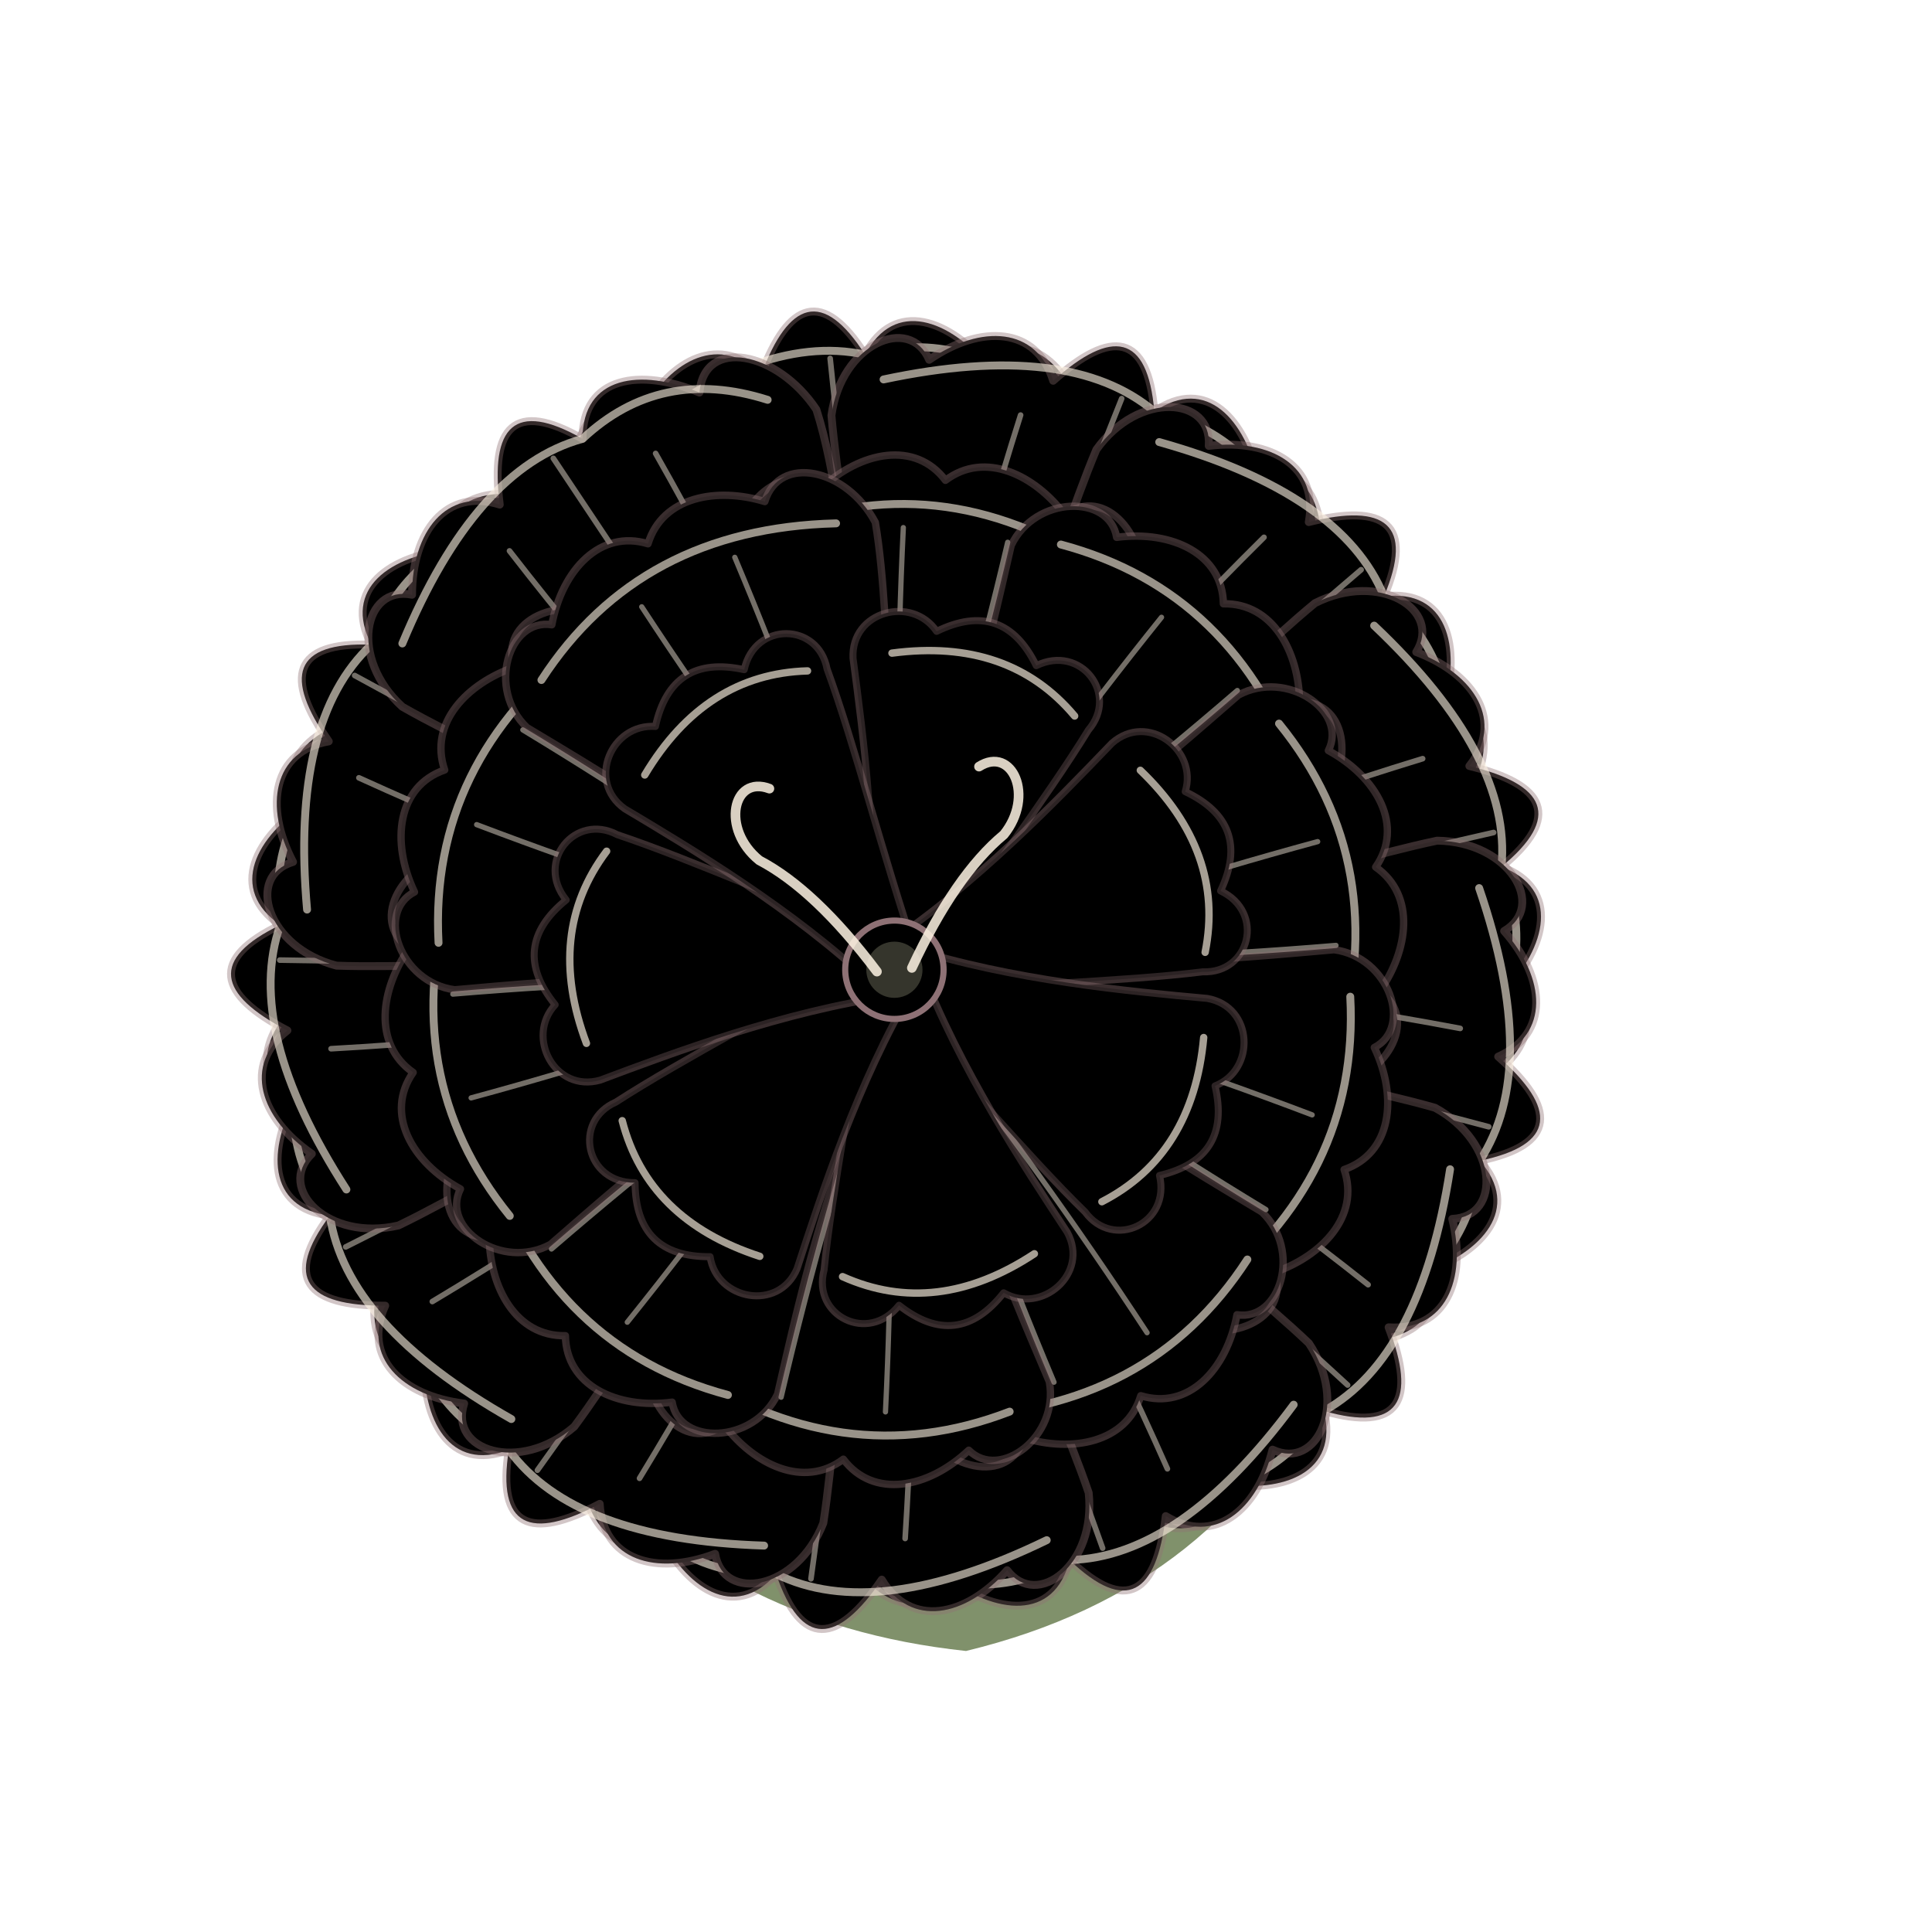
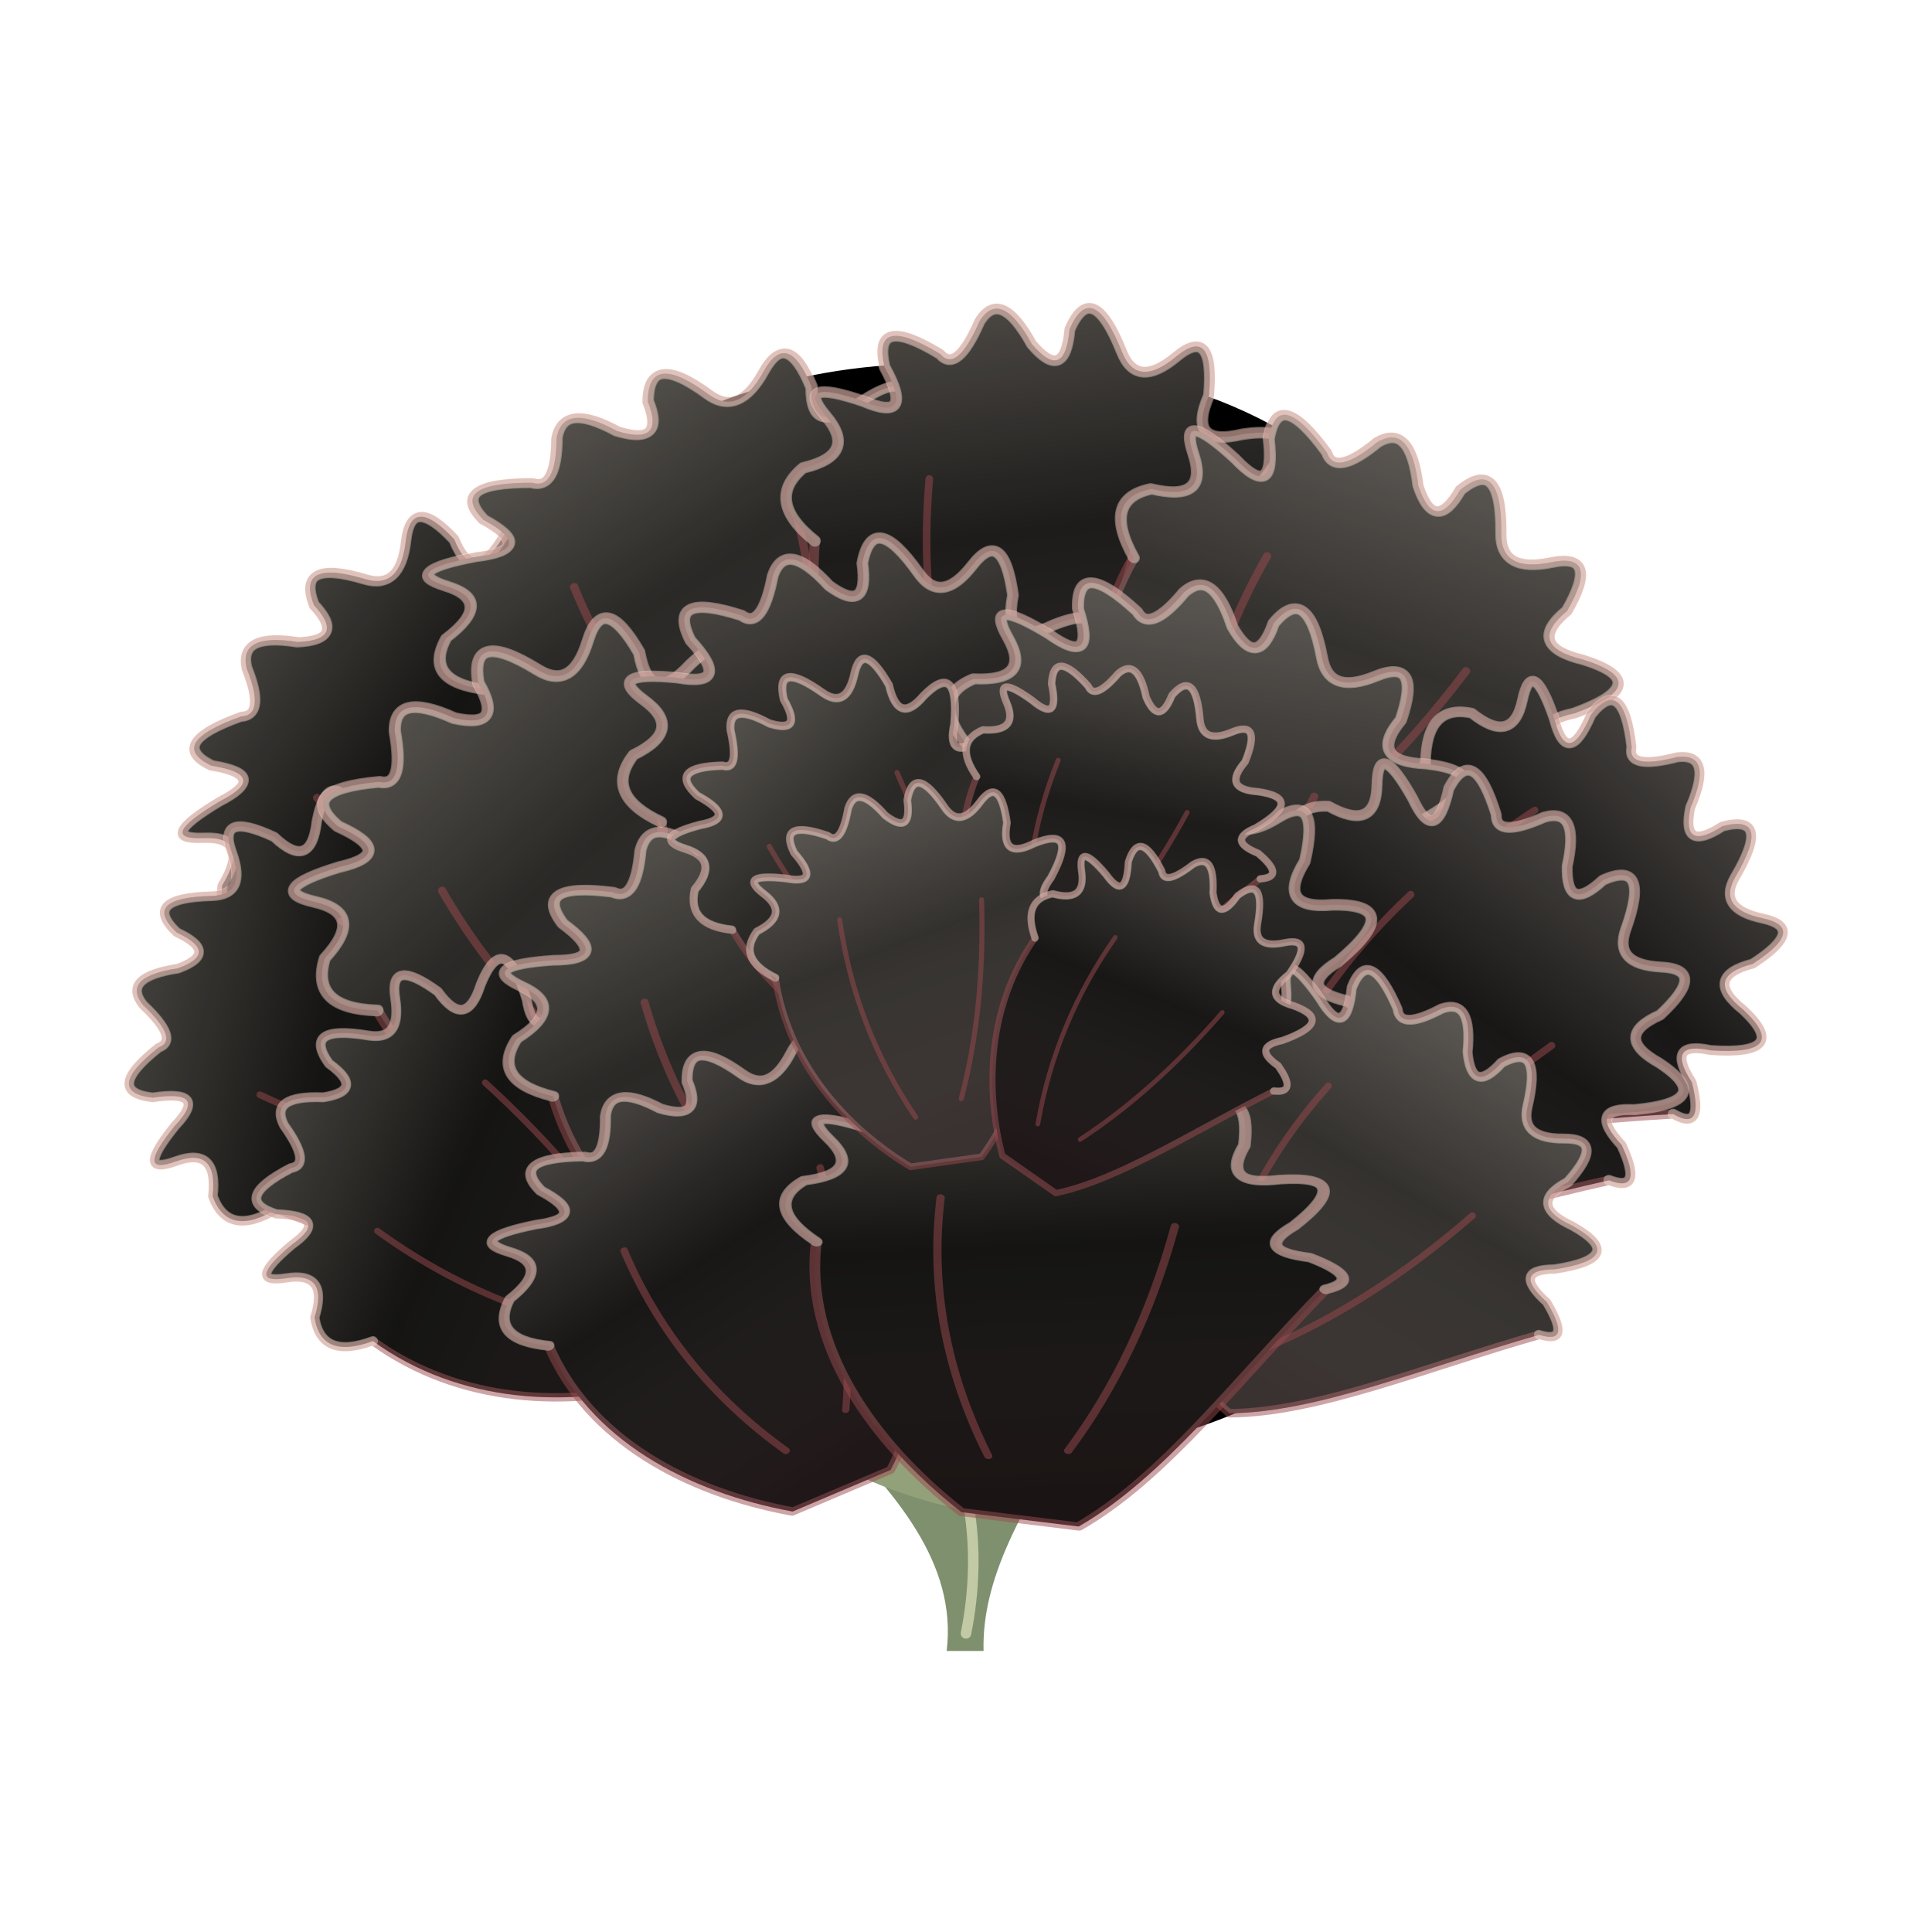
<svg xmlns="http://www.w3.org/2000/svg" width="110" height="110" viewBox="0 0 110 110" stroke-linecap="round" stroke-linejoin="round">
  <defs>
-     <linearGradient id="carnation-fold" gradientUnits="userSpaceOnUse" x1="0" y1="0" x2="110" y2="110">
-       <stop offset="0" stop-color="__COLOR__" />
-       <stop offset="1" stop-color="#85856d" />
+     <linearGradient id="carnation-plane" x1="0" y1="0" x2=".2" y2="1">
+       <stop stop-color="#fff4e6" stop-opacity=".27" />
+       <stop offset=".48" stop-color="#fff4e6" stop-opacity=".04" />
+       <stop offset="1" stop-color="#713e49" stop-opacity=".16" />
    </linearGradient>
-     <g id="petal-outer">
-       <path d="M-2 0                C-5 -12 -12 -22 -15 -28                C-16 -32 -13 -35 -11 -33                C-9 -36 -6 -37 -4 -34.5                C-2 -38.5 0 -39 2 -35                C4 -38 7 -36.5 9 -33.5                C11 -36 14 -33 14 -29                C12 -22 5 -12 2 0 Z" fill="__COLOR__" stroke="#8e7175" stroke-width="0.45" stroke-opacity=".4" stroke-linejoin="round" />
-       <path d="M-2 0 C-5 -12 -12 -22 -15 -28 C-16 -32 -13 -35 -11 -33 C-9 -36 -6 -37 -4 -34.5 C-2 -38.5 0 -39 2 -35 C4 -38 7 -36.5 9 -33.5 C11 -36 14 -33 14 -29 C12 -22 5 -12 2 0 Z" fill="url(#carnation-fold)" opacity="0.10" />
-       <path d="M-13 -31 Q-4 -37 2 -35 Q8 -36 12 -31" fill="none" stroke="#fff5e4" stroke-width="0.45" stroke-opacity="0.6" />
-       <path d="M-1 -3 Q-4 -18 -5 -32 M0 -3 Q0 -18 0 -35 M1 -3 Q4 -18 5 -32" fill="none" stroke="#fff5e4" stroke-width="0.32" stroke-opacity="0.45" />
-     </g>
-     <g id="petal-mid">
-       <path d="M-1.8 0                C-4 -9 -9 -17 -12 -22                C-13 -25 -10 -28 -8 -26.5                C-6 -29 -3 -30 -1 -28                C1 -30 4 -29 6 -27                C8 -29 11 -26.5 11 -23                C9 -17 4 -9 1.8 0 Z" fill="__COLOR__" stroke="#8e7175" stroke-width="0.42" stroke-opacity=".4" stroke-linejoin="round" />
-       <path d="M-1.8 0 C-4 -9 -9 -17 -12 -22 C-13 -25 -10 -28 -8 -26.5 C-6 -29 -3 -30 -1 -28 C1 -30 4 -29 6 -27 C8 -29 11 -26.5 11 -23 C9 -17 4 -9 1.8 0 Z" fill="url(#carnation-fold)" opacity="0.14" />
-       <path d="M-10 -24 Q-1 -29 9 -24" fill="none" stroke="#fff5e4" stroke-width="0.45" stroke-opacity="0.6" />
-       <path d="M0 -3 Q-2 -14 -3 -25 M0 -3 Q2 -14 3 -25" fill="none" stroke="#fff5e4" stroke-width="0.3" stroke-opacity="0.45" />
-     </g>
-     <g id="petal-inner">
-       <path d="M-1.5 0                C-3 -6 -6 -12 -8 -16                C-9 -18.5 -6 -20.5 -4 -19                C-2 -21 0 -21 2 -19                C4 -21 7 -19 6 -16.5                C5 -12 3 -6 1.5 0 Z" fill="__COLOR__" stroke="#8e7175" stroke-width="0.4" stroke-opacity=".4" stroke-linejoin="round" />
-       <path d="M-1.5 0 C-3 -6 -6 -12 -8 -16 C-9 -18.5 -6 -20.5 -4 -19 C-2 -21 0 -21 2 -19 C4 -21 7 -19 6 -16.5 C5 -12 3 -6 1.5 0 Z" fill="url(#carnation-fold)" opacity="0.22" />
-       <path d="M-6 -17 Q0 -20 5 -17" fill="none" stroke="#fff5e4" stroke-width="0.42" stroke-opacity="0.65" />
-     </g>
  </defs>
-   <g transform="rotate(-6 55 94)">
-     <path d="M55 94 Q41 91 34 80 Q48 86 55 89 Q64 81 77 80 Q70 92 55 94 Z" fill="#80916b" />
-     <path d="M43 81 L38 73 L46 77 M55 85 L55 75 L57 85 M67 81 L72 73 L64 77" fill="#80916b" stroke="#5d6e4d" stroke-width="0.35" />
-     <g transform="translate(55, 55)">
-       <use href="#petal-outer" transform="rotate(0.0)" />
-       <use href="#petal-outer" transform="rotate(27.7)" />
-       <use href="#petal-outer" transform="rotate(55.4)" />
-       <use href="#petal-outer" transform="rotate(83.1)" />
-       <use href="#petal-outer" transform="rotate(110.8)" />
-       <use href="#petal-outer" transform="rotate(138.5)" />
-       <use href="#petal-outer" transform="rotate(166.2)" />
-       <use href="#petal-outer" transform="rotate(193.8)" />
-       <use href="#petal-outer" transform="rotate(221.5)" />
-       <use href="#petal-outer" transform="rotate(249.2)" />
-       <use href="#petal-outer" transform="rotate(276.9)" />
-       <use href="#petal-outer" transform="rotate(304.6)" />
-       <use href="#petal-outer" transform="rotate(332.3)" />
-     </g>
-     <g transform="translate(55, 55)">
-       <use href="#petal-mid" transform="rotate(14.0)" />
-       <use href="#petal-mid" transform="rotate(50.0)" />
-       <use href="#petal-mid" transform="rotate(86.0)" />
-       <use href="#petal-mid" transform="rotate(122.0)" />
-       <use href="#petal-mid" transform="rotate(158.0)" />
-       <use href="#petal-mid" transform="rotate(194.0)" />
-       <use href="#petal-mid" transform="rotate(230.0)" />
-       <use href="#petal-mid" transform="rotate(266.0)" />
-       <use href="#petal-mid" transform="rotate(302.0)" />
-       <use href="#petal-mid" transform="rotate(338.0)" />
-     </g>
-     <g transform="translate(55, 55)">
-       <use href="#petal-inner" transform="rotate(25.0)" />
-       <use href="#petal-inner" transform="rotate(76.4)" />
-       <use href="#petal-inner" transform="rotate(127.8)" />
-       <use href="#petal-inner" transform="rotate(179.2)" />
-       <use href="#petal-inner" transform="rotate(230.6)" />
-       <use href="#petal-inner" transform="rotate(282.0)" />
-       <use href="#petal-inner" transform="rotate(333.4)" />
-     </g>
-     <circle cx="55.00" cy="55.00" r="2.8" fill="__COLOR__" stroke="#8e7175" stroke-width="0.35" />
-     <circle cx="55.00" cy="55.00" r="1.6" fill="#85856d" opacity="0.4" />
-     <path d="M54 55 Q51 50 48 48 C46 46 47 43 49 44" fill="none" stroke="#fff5e4" stroke-width="0.55" opacity="0.85" />
-     <path d="M56 55 Q59 50 62 48 C64 46 63 43 61 44" fill="none" stroke="#fff5e4" stroke-width="0.55" opacity="0.85" />
+   <path d="M53.9 94C54.5 89 51 85 47 81L62 80C58 86 55.9 90 56 94Z" fill="#7e906d" />
+   <path d="M55 93C56 88 55 84 54 82" fill="none" stroke="#c2caa5" stroke-width=".6" />
+   <path d="M55 86C45 84 38 77 36 70L47 76L51 69L56 76L63 69L64 77L74 70C70 79 62 85 55 86Z" fill="#93a17b" />
+   <path d="M56 84L51 76L54 80L60 75L58 84Z" fill="#b3bf95" />
+   <path d="M24 45C26 27 42 19 58 21C77 20 90 38 88 54C88 72 73 84 55 83C35 82 22 66 24 45Z" fill="__COLOR__" />
+   <g transform="translate(30 49) rotate(-43) scale(1.05 0.9)">
+     <path d="M-3 9C-8 5-12-1-12-8Q-15-10-13-12Q-10-13-12-15Q-14-17-10-16Q-7-15-9-18Q-10-21-6-19Q-5-18-4-21Q-3-23-1-20Q1-18 1-21Q2-24 4-20Q5-18 7-20Q9-22 9-18Q8-15 11-16Q15-17 12-13Q10-11 13-11Q16-10 14-9C10-2 7 5 3 9Z" fill="__COLOR__" stroke="#9d4b4f" stroke-opacity=".5" stroke-width=".55" />
+     <path d="M-3 9C-8 5-12-1-12-8Q-15-10-13-12Q-10-13-12-15Q-14-17-10-16Q-7-15-9-18Q-10-21-6-19Q-5-18-4-21Q-3-23-1-20Q1-18 1-21Q2-24 4-20Q5-18 7-20Q9-22 9-18Q8-15 11-16Q15-17 12-13Q10-11 13-11Q16-10 14-9C10-2 7 5 3 9Z" fill="url(#carnation-plane)" />
+     <path d="M-3 9C-8 5-12-1-12-8Q-15-10-13-12Q-10-13-12-15Q-14-17-10-16Q-7-15-9-18Q-10-21-6-19Q-5-18-4-21Q-3-23-1-20Q1-18 1-21Q2-24 4-20Q5-18 7-20Q9-22 9-18Q8-15 11-16Q15-17 12-13Q10-11 13-11Q16-10 14-9C10-2 7 5 3 9Z" fill="#fff4e6" opacity="0.04" />
+     <path d="M-12-8Q-15-10-13-12Q-10-13-12-15Q-14-17-10-16Q-7-15-9-18Q-10-21-6-19Q-5-18-4-21Q-3-23-1-20Q1-18 1-21Q2-24 4-20Q5-18 7-20Q9-22 9-18Q8-15 11-16Q15-17 12-13Q10-11 13-11Q16-10 14-9" fill="none" stroke="#fff3e2" stroke-opacity=".38" stroke-width=".65" />
+     <path d="M-2 5Q-6-3-6-12M2 4Q5-3 6-12" fill="none" stroke="#9d4b4f" stroke-opacity=".5" stroke-width=".42" />
+   </g>
+   <g transform="translate(43 41) rotate(-22) scale(1.12 0.91)">
+     <path d="M-3 9C-8 5-12-1-12-8Q-15-10-13-12Q-10-13-12-15Q-14-17-10-16Q-7-15-9-18Q-10-21-6-19Q-5-18-4-21Q-3-23-1-20Q1-18 1-21Q2-24 4-20Q5-18 7-20Q9-22 9-18Q8-15 11-16Q15-17 12-13Q10-11 13-11Q16-10 14-9C10-2 7 5 3 9Z" fill="__COLOR__" stroke="#9d4b4f" stroke-opacity=".5" stroke-width=".55" />
+     <path d="M-3 9C-8 5-12-1-12-8Q-15-10-13-12Q-10-13-12-15Q-14-17-10-16Q-7-15-9-18Q-10-21-6-19Q-5-18-4-21Q-3-23-1-20Q1-18 1-21Q2-24 4-20Q5-18 7-20Q9-22 9-18Q8-15 11-16Q15-17 12-13Q10-11 13-11Q16-10 14-9C10-2 7 5 3 9Z" fill="url(#carnation-plane)" />
+     <path d="M-3 9C-8 5-12-1-12-8Q-15-10-13-12Q-10-13-12-15Q-14-17-10-16Q-7-15-9-18Q-10-21-6-19Q-5-18-4-21Q-3-23-1-20Q1-18 1-21Q2-24 4-20Q5-18 7-20Q9-22 9-18Q8-15 11-16Q15-17 12-13Q10-11 13-11Q16-10 14-9C10-2 7 5 3 9Z" fill="#fff4e6" opacity="0.13" />
+     <path d="M-12-8Q-15-10-13-12Q-10-13-12-15Q-14-17-10-16Q-7-15-9-18Q-10-21-6-19Q-5-18-4-21Q-3-23-1-20Q1-18 1-21Q2-24 4-20Q5-18 7-20Q9-22 9-18Q8-15 11-16Q15-17 12-13Q10-11 13-11Q16-10 14-9" fill="none" stroke="#fff3e2" stroke-opacity=".38" stroke-width=".65" />
+     <path d="M-2 5Q-6-3-6-12M2 4Q5-3 6-12" fill="none" stroke="#9d4b4f" stroke-opacity=".5" stroke-width=".42" />
+   </g>
+   <g transform="translate(58 40) rotate(5) scale(1.03 1.02)">
+     <path d="M-3 9C-8 5-12-1-12-8Q-15-10-13-12Q-10-13-12-15Q-14-17-10-16Q-7-15-9-18Q-10-21-6-19Q-5-18-4-21Q-3-23-1-20Q1-18 1-21Q2-24 4-20Q5-18 7-20Q9-22 9-18Q8-15 11-16Q15-17 12-13Q10-11 13-11Q16-10 14-9C10-2 7 5 3 9Z" fill="__COLOR__" stroke="#9d4b4f" stroke-opacity=".5" stroke-width=".55" />
+     <path d="M-3 9C-8 5-12-1-12-8Q-15-10-13-12Q-10-13-12-15Q-14-17-10-16Q-7-15-9-18Q-10-21-6-19Q-5-18-4-21Q-3-23-1-20Q1-18 1-21Q2-24 4-20Q5-18 7-20Q9-22 9-18Q8-15 11-16Q15-17 12-13Q10-11 13-11Q16-10 14-9C10-2 7 5 3 9Z" fill="url(#carnation-plane)" />
+     <path d="M-3 9C-8 5-12-1-12-8Q-15-10-13-12Q-10-13-12-15Q-14-17-10-16Q-7-15-9-18Q-10-21-6-19Q-5-18-4-21Q-3-23-1-20Q1-18 1-21Q2-24 4-20Q5-18 7-20Q9-22 9-18Q8-15 11-16Q15-17 12-13Q10-11 13-11Q16-10 14-9C10-2 7 5 3 9Z" fill="#fff4e6" opacity="0.08" />
+     <path d="M-12-8Q-15-10-13-12Q-10-13-12-15Q-14-17-10-16Q-7-15-9-18Q-10-21-6-19Q-5-18-4-21Q-3-23-1-20Q1-18 1-21Q2-24 4-20Q5-18 7-20Q9-22 9-18Q8-15 11-16Q15-17 12-13Q10-11 13-11Q16-10 14-9" fill="none" stroke="#fff3e2" stroke-opacity=".38" stroke-width=".65" />
+     <path d="M-2 5Q-6-3-6-12M2 4Q5-3 6-12" fill="none" stroke="#9d4b4f" stroke-opacity=".5" stroke-width=".42" />
+   </g>
+   <g transform="translate(72 45) rotate(30) scale(1.09 0.97)">
+     <path d="M-3 9C-8 5-12-1-12-8Q-15-10-13-12Q-10-13-12-15Q-14-17-10-16Q-7-15-9-18Q-10-21-6-19Q-5-18-4-21Q-3-23-1-20Q1-18 1-21Q2-24 4-20Q5-18 7-20Q9-22 9-18Q8-15 11-16Q15-17 12-13Q10-11 13-11Q16-10 14-9C10-2 7 5 3 9Z" fill="__COLOR__" stroke="#9d4b4f" stroke-opacity=".5" stroke-width=".55" />
+     <path d="M-3 9C-8 5-12-1-12-8Q-15-10-13-12Q-10-13-12-15Q-14-17-10-16Q-7-15-9-18Q-10-21-6-19Q-5-18-4-21Q-3-23-1-20Q1-18 1-21Q2-24 4-20Q5-18 7-20Q9-22 9-18Q8-15 11-16Q15-17 12-13Q10-11 13-11Q16-10 14-9C10-2 7 5 3 9Z" fill="url(#carnation-plane)" />
+     <path d="M-3 9C-8 5-12-1-12-8Q-15-10-13-12Q-10-13-12-15Q-14-17-10-16Q-7-15-9-18Q-10-21-6-19Q-5-18-4-21Q-3-23-1-20Q1-18 1-21Q2-24 4-20Q5-18 7-20Q9-22 9-18Q8-15 11-16Q15-17 12-13Q10-11 13-11Q16-10 14-9C10-2 7 5 3 9Z" fill="#fff4e6" opacity="0.17" />
+     <path d="M-12-8Q-15-10-13-12Q-10-13-12-15Q-14-17-10-16Q-7-15-9-18Q-10-21-6-19Q-5-18-4-21Q-3-23-1-20Q1-18 1-21Q2-24 4-20Q5-18 7-20Q9-22 9-18Q8-15 11-16Q15-17 12-13Q10-11 13-11Q16-10 14-9" fill="none" stroke="#fff3e2" stroke-opacity=".38" stroke-width=".65" />
+     <path d="M-2 5Q-6-3-6-12M2 4Q5-3 6-12" fill="none" stroke="#9d4b4f" stroke-opacity=".5" stroke-width=".42" />
+   </g>
+   <g transform="translate(81 57) rotate(57) scale(0.94 0.94)">
+     <path d="M-3 9C-8 5-12-1-12-8Q-15-10-13-12Q-10-13-12-15Q-14-17-10-16Q-7-15-9-18Q-10-21-6-19Q-5-18-4-21Q-3-23-1-20Q1-18 1-21Q2-24 4-20Q5-18 7-20Q9-22 9-18Q8-15 11-16Q15-17 12-13Q10-11 13-11Q16-10 14-9C10-2 7 5 3 9Z" fill="__COLOR__" stroke="#9d4b4f" stroke-opacity=".5" stroke-width=".55" />
+     <path d="M-3 9C-8 5-12-1-12-8Q-15-10-13-12Q-10-13-12-15Q-14-17-10-16Q-7-15-9-18Q-10-21-6-19Q-5-18-4-21Q-3-23-1-20Q1-18 1-21Q2-24 4-20Q5-18 7-20Q9-22 9-18Q8-15 11-16Q15-17 12-13Q10-11 13-11Q16-10 14-9C10-2 7 5 3 9Z" fill="url(#carnation-plane)" />
+     <path d="M-3 9C-8 5-12-1-12-8Q-15-10-13-12Q-10-13-12-15Q-14-17-10-16Q-7-15-9-18Q-10-21-6-19Q-5-18-4-21Q-3-23-1-20Q1-18 1-21Q2-24 4-20Q5-18 7-20Q9-22 9-18Q8-15 11-16Q15-17 12-13Q10-11 13-11Q16-10 14-9C10-2 7 5 3 9Z" fill="#fff4e6" opacity="0.06" />
+     <path d="M-12-8Q-15-10-13-12Q-10-13-12-15Q-14-17-10-16Q-7-15-9-18Q-10-21-6-19Q-5-18-4-21Q-3-23-1-20Q1-18 1-21Q2-24 4-20Q5-18 7-20Q9-22 9-18Q8-15 11-16Q15-17 12-13Q10-11 13-11Q16-10 14-9" fill="none" stroke="#fff3e2" stroke-opacity=".38" stroke-width=".65" />
+     <path d="M-2 5Q-6-3-6-12M2 4Q5-3 6-12" fill="none" stroke="#9d4b4f" stroke-opacity=".5" stroke-width=".42" />
+   </g>
+   <g transform="translate(27 62) rotate(-65) scale(0.91 0.91)">
+     <path d="M-3 9C-8 5-12-1-12-8Q-15-10-13-12Q-10-13-12-15Q-14-17-10-16Q-7-15-9-18Q-10-21-6-19Q-5-18-4-21Q-3-23-1-20Q1-18 1-21Q2-24 4-20Q5-18 7-20Q9-22 9-18Q8-15 11-16Q15-17 12-13Q10-11 13-11Q16-10 14-9C10-2 7 5 3 9Z" fill="__COLOR__" stroke="#9d4b4f" stroke-opacity=".5" stroke-width=".55" />
+     <path d="M-3 9C-8 5-12-1-12-8Q-15-10-13-12Q-10-13-12-15Q-14-17-10-16Q-7-15-9-18Q-10-21-6-19Q-5-18-4-21Q-3-23-1-20Q1-18 1-21Q2-24 4-20Q5-18 7-20Q9-22 9-18Q8-15 11-16Q15-17 12-13Q10-11 13-11Q16-10 14-9C10-2 7 5 3 9Z" fill="url(#carnation-plane)" />
+     <path d="M-3 9C-8 5-12-1-12-8Q-15-10-13-12Q-10-13-12-15Q-14-17-10-16Q-7-15-9-18Q-10-21-6-19Q-5-18-4-21Q-3-23-1-20Q1-18 1-21Q2-24 4-20Q5-18 7-20Q9-22 9-18Q8-15 11-16Q15-17 12-13Q10-11 13-11Q16-10 14-9C10-2 7 5 3 9Z" fill="#fff4e6" opacity="0.04" />
+     <path d="M-12-8Q-15-10-13-12Q-10-13-12-15Q-14-17-10-16Q-7-15-9-18Q-10-21-6-19Q-5-18-4-21Q-3-23-1-20Q1-18 1-21Q2-24 4-20Q5-18 7-20Q9-22 9-18Q8-15 11-16Q15-17 12-13Q10-11 13-11Q16-10 14-9" fill="none" stroke="#fff3e2" stroke-opacity=".38" stroke-width=".65" />
+     <path d="M-2 5Q-6-3-6-12M2 4Q5-3 6-12" fill="none" stroke="#9d4b4f" stroke-opacity=".5" stroke-width=".42" />
+   </g>
+   <g transform="translate(37 58) rotate(-30) scale(1.1 1.02)">
+     <path d="M-3 9C-8 5-12-1-12-8Q-15-10-13-12Q-10-13-12-15Q-14-17-10-16Q-7-15-9-18Q-10-21-6-19Q-5-18-4-21Q-3-23-1-20Q1-18 1-21Q2-24 4-20Q5-18 7-20Q9-22 9-18Q8-15 11-16Q15-17 12-13Q10-11 13-11Q16-10 14-9C10-2 7 5 3 9Z" fill="__COLOR__" stroke="#9d4b4f" stroke-opacity=".5" stroke-width=".55" />
+     <path d="M-3 9C-8 5-12-1-12-8Q-15-10-13-12Q-10-13-12-15Q-14-17-10-16Q-7-15-9-18Q-10-21-6-19Q-5-18-4-21Q-3-23-1-20Q1-18 1-21Q2-24 4-20Q5-18 7-20Q9-22 9-18Q8-15 11-16Q15-17 12-13Q10-11 13-11Q16-10 14-9C10-2 7 5 3 9Z" fill="url(#carnation-plane)" />
+     <path d="M-3 9C-8 5-12-1-12-8Q-15-10-13-12Q-10-13-12-15Q-14-17-10-16Q-7-15-9-18Q-10-21-6-19Q-5-18-4-21Q-3-23-1-20Q1-18 1-21Q2-24 4-20Q5-18 7-20Q9-22 9-18Q8-15 11-16Q15-17 12-13Q10-11 13-11Q16-10 14-9C10-2 7 5 3 9Z" fill="#fff4e6" opacity="0.13" />
+     <path d="M-12-8Q-15-10-13-12Q-10-13-12-15Q-14-17-10-16Q-7-15-9-18Q-10-21-6-19Q-5-18-4-21Q-3-23-1-20Q1-18 1-21Q2-24 4-20Q5-18 7-20Q9-22 9-18Q8-15 11-16Q15-17 12-13Q10-11 13-11Q16-10 14-9" fill="none" stroke="#fff3e2" stroke-opacity=".38" stroke-width=".65" />
+     <path d="M-2 5Q-6-3-6-12M2 4Q5-3 6-12" fill="none" stroke="#9d4b4f" stroke-opacity=".5" stroke-width=".42" />
+   </g>
+   <g transform="translate(51 53) rotate(-8) scale(1.03 1.0)">
+     <path d="M-3 9C-8 5-12-1-12-8Q-15-10-13-12Q-10-13-12-15Q-14-17-10-16Q-7-15-9-18Q-10-21-6-19Q-5-18-4-21Q-3-23-1-20Q1-18 1-21Q2-24 4-20Q5-18 7-20Q9-22 9-18Q8-15 11-16Q15-17 12-13Q10-11 13-11Q16-10 14-9C10-2 7 5 3 9Z" fill="__COLOR__" stroke="#9d4b4f" stroke-opacity=".5" stroke-width=".55" />
+     <path d="M-3 9C-8 5-12-1-12-8Q-15-10-13-12Q-10-13-12-15Q-14-17-10-16Q-7-15-9-18Q-10-21-6-19Q-5-18-4-21Q-3-23-1-20Q1-18 1-21Q2-24 4-20Q5-18 7-20Q9-22 9-18Q8-15 11-16Q15-17 12-13Q10-11 13-11Q16-10 14-9C10-2 7 5 3 9Z" fill="url(#carnation-plane)" />
+     <path d="M-3 9C-8 5-12-1-12-8Q-15-10-13-12Q-10-13-12-15Q-14-17-10-16Q-7-15-9-18Q-10-21-6-19Q-5-18-4-21Q-3-23-1-20Q1-18 1-21Q2-24 4-20Q5-18 7-20Q9-22 9-18Q8-15 11-16Q15-17 12-13Q10-11 13-11Q16-10 14-9C10-2 7 5 3 9Z" fill="#fff4e6" opacity="0.08" />
+     <path d="M-12-8Q-15-10-13-12Q-10-13-12-15Q-14-17-10-16Q-7-15-9-18Q-10-21-6-19Q-5-18-4-21Q-3-23-1-20Q1-18 1-21Q2-24 4-20Q5-18 7-20Q9-22 9-18Q8-15 11-16Q15-17 12-13Q10-11 13-11Q16-10 14-9" fill="none" stroke="#fff3e2" stroke-opacity=".38" stroke-width=".65" />
+     <path d="M-2 5Q-6-3-6-12M2 4Q5-3 6-12" fill="none" stroke="#9d4b4f" stroke-opacity=".5" stroke-width=".42" />
+   </g>
+   <g transform="translate(65 54) rotate(19) scale(1.08 0.95)">
+     <path d="M-3 9C-8 5-12-1-12-8Q-15-10-13-12Q-10-13-12-15Q-14-17-10-16Q-7-15-9-18Q-10-21-6-19Q-5-18-4-21Q-3-23-1-20Q1-18 1-21Q2-24 4-20Q5-18 7-20Q9-22 9-18Q8-15 11-16Q15-17 12-13Q10-11 13-11Q16-10 14-9C10-2 7 5 3 9Z" fill="__COLOR__" stroke="#9d4b4f" stroke-opacity=".5" stroke-width=".55" />
+     <path d="M-3 9C-8 5-12-1-12-8Q-15-10-13-12Q-10-13-12-15Q-14-17-10-16Q-7-15-9-18Q-10-21-6-19Q-5-18-4-21Q-3-23-1-20Q1-18 1-21Q2-24 4-20Q5-18 7-20Q9-22 9-18Q8-15 11-16Q15-17 12-13Q10-11 13-11Q16-10 14-9C10-2 7 5 3 9Z" fill="url(#carnation-plane)" />
+     <path d="M-3 9C-8 5-12-1-12-8Q-15-10-13-12Q-10-13-12-15Q-14-17-10-16Q-7-15-9-18Q-10-21-6-19Q-5-18-4-21Q-3-23-1-20Q1-18 1-21Q2-24 4-20Q5-18 7-20Q9-22 9-18Q8-15 11-16Q15-17 12-13Q10-11 13-11Q16-10 14-9C10-2 7 5 3 9Z" fill="#fff4e6" opacity="0.17" />
+     <path d="M-12-8Q-15-10-13-12Q-10-13-12-15Q-14-17-10-16Q-7-15-9-18Q-10-21-6-19Q-5-18-4-21Q-3-23-1-20Q1-18 1-21Q2-24 4-20Q5-18 7-20Q9-22 9-18Q8-15 11-16Q15-17 12-13Q10-11 13-11Q16-10 14-9" fill="none" stroke="#fff3e2" stroke-opacity=".38" stroke-width=".65" />
+     <path d="M-2 5Q-6-3-6-12M2 4Q5-3 6-12" fill="none" stroke="#9d4b4f" stroke-opacity=".5" stroke-width=".42" />
+   </g>
+   <g transform="translate(76 63) rotate(47) scale(0.98 0.95)">
+     <path d="M-3 9C-8 5-12-1-12-8Q-15-10-13-12Q-10-13-12-15Q-14-17-10-16Q-7-15-9-18Q-10-21-6-19Q-5-18-4-21Q-3-23-1-20Q1-18 1-21Q2-24 4-20Q5-18 7-20Q9-22 9-18Q8-15 11-16Q15-17 12-13Q10-11 13-11Q16-10 14-9C10-2 7 5 3 9Z" fill="__COLOR__" stroke="#9d4b4f" stroke-opacity=".5" stroke-width=".55" />
+     <path d="M-3 9C-8 5-12-1-12-8Q-15-10-13-12Q-10-13-12-15Q-14-17-10-16Q-7-15-9-18Q-10-21-6-19Q-5-18-4-21Q-3-23-1-20Q1-18 1-21Q2-24 4-20Q5-18 7-20Q9-22 9-18Q8-15 11-16Q15-17 12-13Q10-11 13-11Q16-10 14-9C10-2 7 5 3 9Z" fill="url(#carnation-plane)" />
+     <path d="M-3 9C-8 5-12-1-12-8Q-15-10-13-12Q-10-13-12-15Q-14-17-10-16Q-7-15-9-18Q-10-21-6-19Q-5-18-4-21Q-3-23-1-20Q1-18 1-21Q2-24 4-20Q5-18 7-20Q9-22 9-18Q8-15 11-16Q15-17 12-13Q10-11 13-11Q16-10 14-9C10-2 7 5 3 9Z" fill="#fff4e6" opacity="0.06" />
+     <path d="M-12-8Q-15-10-13-12Q-10-13-12-15Q-14-17-10-16Q-7-15-9-18Q-10-21-6-19Q-5-18-4-21Q-3-23-1-20Q1-18 1-21Q2-24 4-20Q5-18 7-20Q9-22 9-18Q8-15 11-16Q15-17 12-13Q10-11 13-11Q16-10 14-9" fill="none" stroke="#fff3e2" stroke-opacity=".38" stroke-width=".65" />
+     <path d="M-2 5Q-6-3-6-12M2 4Q5-3 6-12" fill="none" stroke="#9d4b4f" stroke-opacity=".5" stroke-width=".42" />
+   </g>
+   <g transform="translate(33 72) rotate(-54) scale(0.87 0.87)">
+     <path d="M-3 9C-8 5-12-1-12-8Q-15-10-13-12Q-10-13-12-15Q-14-17-10-16Q-7-15-9-18Q-10-21-6-19Q-5-18-4-21Q-3-23-1-20Q1-18 1-21Q2-24 4-20Q5-18 7-20Q9-22 9-18Q8-15 11-16Q15-17 12-13Q10-11 13-11Q16-10 14-9C10-2 7 5 3 9Z" fill="__COLOR__" stroke="#9d4b4f" stroke-opacity=".5" stroke-width=".55" />
+     <path d="M-3 9C-8 5-12-1-12-8Q-15-10-13-12Q-10-13-12-15Q-14-17-10-16Q-7-15-9-18Q-10-21-6-19Q-5-18-4-21Q-3-23-1-20Q1-18 1-21Q2-24 4-20Q5-18 7-20Q9-22 9-18Q8-15 11-16Q15-17 12-13Q10-11 13-11Q16-10 14-9C10-2 7 5 3 9Z" fill="url(#carnation-plane)" />
+     <path d="M-3 9C-8 5-12-1-12-8Q-15-10-13-12Q-10-13-12-15Q-14-17-10-16Q-7-15-9-18Q-10-21-6-19Q-5-18-4-21Q-3-23-1-20Q1-18 1-21Q2-24 4-20Q5-18 7-20Q9-22 9-18Q8-15 11-16Q15-17 12-13Q10-11 13-11Q16-10 14-9C10-2 7 5 3 9Z" fill="#fff4e6" opacity="0.04" />
+     <path d="M-12-8Q-15-10-13-12Q-10-13-12-15Q-14-17-10-16Q-7-15-9-18Q-10-21-6-19Q-5-18-4-21Q-3-23-1-20Q1-18 1-21Q2-24 4-20Q5-18 7-20Q9-22 9-18Q8-15 11-16Q15-17 12-13Q10-11 13-11Q16-10 14-9" fill="none" stroke="#fff3e2" stroke-opacity=".38" stroke-width=".65" />
+     <path d="M-2 5Q-6-3-6-12M2 4Q5-3 6-12" fill="none" stroke="#9d4b4f" stroke-opacity=".5" stroke-width=".42" />
+   </g>
+   <g transform="translate(46 66) rotate(-16) scale(1.08 0.93)">
+     <path d="M-3 9C-8 5-12-1-12-8Q-15-10-13-12Q-10-13-12-15Q-14-17-10-16Q-7-15-9-18Q-10-21-6-19Q-5-18-4-21Q-3-23-1-20Q1-18 1-21Q2-24 4-20Q5-18 7-20Q9-22 9-18Q8-15 11-16Q15-17 12-13Q10-11 13-11Q16-10 14-9C10-2 7 5 3 9Z" fill="__COLOR__" stroke="#9d4b4f" stroke-opacity=".5" stroke-width=".55" />
+     <path d="M-3 9C-8 5-12-1-12-8Q-15-10-13-12Q-10-13-12-15Q-14-17-10-16Q-7-15-9-18Q-10-21-6-19Q-5-18-4-21Q-3-23-1-20Q1-18 1-21Q2-24 4-20Q5-18 7-20Q9-22 9-18Q8-15 11-16Q15-17 12-13Q10-11 13-11Q16-10 14-9C10-2 7 5 3 9Z" fill="url(#carnation-plane)" />
+     <path d="M-3 9C-8 5-12-1-12-8Q-15-10-13-12Q-10-13-12-15Q-14-17-10-16Q-7-15-9-18Q-10-21-6-19Q-5-18-4-21Q-3-23-1-20Q1-18 1-21Q2-24 4-20Q5-18 7-20Q9-22 9-18Q8-15 11-16Q15-17 12-13Q10-11 13-11Q16-10 14-9C10-2 7 5 3 9Z" fill="#fff4e6" opacity="0.13" />
+     <path d="M-12-8Q-15-10-13-12Q-10-13-12-15Q-14-17-10-16Q-7-15-9-18Q-10-21-6-19Q-5-18-4-21Q-3-23-1-20Q1-18 1-21Q2-24 4-20Q5-18 7-20Q9-22 9-18Q8-15 11-16Q15-17 12-13Q10-11 13-11Q16-10 14-9" fill="none" stroke="#fff3e2" stroke-opacity=".38" stroke-width=".65" />
+     <path d="M-2 5Q-6-3-6-12M2 4Q5-3 6-12" fill="none" stroke="#9d4b4f" stroke-opacity=".5" stroke-width=".42" />
+   </g>
+   <g transform="translate(61 65) rotate(13) scale(1.04 1.03)">
+     <path d="M-3 9C-8 5-12-1-12-8Q-15-10-13-12Q-10-13-12-15Q-14-17-10-16Q-7-15-9-18Q-10-21-6-19Q-5-18-4-21Q-3-23-1-20Q1-18 1-21Q2-24 4-20Q5-18 7-20Q9-22 9-18Q8-15 11-16Q15-17 12-13Q10-11 13-11Q16-10 14-9C10-2 7 5 3 9Z" fill="__COLOR__" stroke="#9d4b4f" stroke-opacity=".5" stroke-width=".55" />
+     <path d="M-3 9C-8 5-12-1-12-8Q-15-10-13-12Q-10-13-12-15Q-14-17-10-16Q-7-15-9-18Q-10-21-6-19Q-5-18-4-21Q-3-23-1-20Q1-18 1-21Q2-24 4-20Q5-18 7-20Q9-22 9-18Q8-15 11-16Q15-17 12-13Q10-11 13-11Q16-10 14-9C10-2 7 5 3 9Z" fill="url(#carnation-plane)" />
+     <path d="M-3 9C-8 5-12-1-12-8Q-15-10-13-12Q-10-13-12-15Q-14-17-10-16Q-7-15-9-18Q-10-21-6-19Q-5-18-4-21Q-3-23-1-20Q1-18 1-21Q2-24 4-20Q5-18 7-20Q9-22 9-18Q8-15 11-16Q15-17 12-13Q10-11 13-11Q16-10 14-9C10-2 7 5 3 9Z" fill="#fff4e6" opacity="0.08" />
+     <path d="M-12-8Q-15-10-13-12Q-10-13-12-15Q-14-17-10-16Q-7-15-9-18Q-10-21-6-19Q-5-18-4-21Q-3-23-1-20Q1-18 1-21Q2-24 4-20Q5-18 7-20Q9-22 9-18Q8-15 11-16Q15-17 12-13Q10-11 13-11Q16-10 14-9" fill="none" stroke="#fff3e2" stroke-opacity=".38" stroke-width=".65" />
+     <path d="M-2 5Q-6-3-6-12M2 4Q5-3 6-12" fill="none" stroke="#9d4b4f" stroke-opacity=".5" stroke-width=".42" />
+   </g>
+   <g transform="translate(73 73) rotate(42) scale(0.92 0.84)">
+     <path d="M-3 9C-8 5-12-1-12-8Q-15-10-13-12Q-10-13-12-15Q-14-17-10-16Q-7-15-9-18Q-10-21-6-19Q-5-18-4-21Q-3-23-1-20Q1-18 1-21Q2-24 4-20Q5-18 7-20Q9-22 9-18Q8-15 11-16Q15-17 12-13Q10-11 13-11Q16-10 14-9C10-2 7 5 3 9Z" fill="__COLOR__" stroke="#9d4b4f" stroke-opacity=".5" stroke-width=".55" />
+     <path d="M-3 9C-8 5-12-1-12-8Q-15-10-13-12Q-10-13-12-15Q-14-17-10-16Q-7-15-9-18Q-10-21-6-19Q-5-18-4-21Q-3-23-1-20Q1-18 1-21Q2-24 4-20Q5-18 7-20Q9-22 9-18Q8-15 11-16Q15-17 12-13Q10-11 13-11Q16-10 14-9C10-2 7 5 3 9Z" fill="url(#carnation-plane)" />
+     <path d="M-3 9C-8 5-12-1-12-8Q-15-10-13-12Q-10-13-12-15Q-14-17-10-16Q-7-15-9-18Q-10-21-6-19Q-5-18-4-21Q-3-23-1-20Q1-18 1-21Q2-24 4-20Q5-18 7-20Q9-22 9-18Q8-15 11-16Q15-17 12-13Q10-11 13-11Q16-10 14-9C10-2 7 5 3 9Z" fill="#fff4e6" opacity="0.17" />
+     <path d="M-12-8Q-15-10-13-12Q-10-13-12-15Q-14-17-10-16Q-7-15-9-18Q-10-21-6-19Q-5-18-4-21Q-3-23-1-20Q1-18 1-21Q2-24 4-20Q5-18 7-20Q9-22 9-18Q8-15 11-16Q15-17 12-13Q10-11 13-11Q16-10 14-9" fill="none" stroke="#fff3e2" stroke-opacity=".38" stroke-width=".65" />
+     <path d="M-2 5Q-6-3-6-12M2 4Q5-3 6-12" fill="none" stroke="#9d4b4f" stroke-opacity=".5" stroke-width=".42" />
+   </g>
+   <g transform="translate(45 78) rotate(-23) scale(1.01 0.83)">
+     <path d="M-3 9C-8 5-12-1-12-8Q-15-10-13-12Q-10-13-12-15Q-14-17-10-16Q-7-15-9-18Q-10-21-6-19Q-5-18-4-21Q-3-23-1-20Q1-18 1-21Q2-24 4-20Q5-18 7-20Q9-22 9-18Q8-15 11-16Q15-17 12-13Q10-11 13-11Q16-10 14-9C10-2 7 5 3 9Z" fill="__COLOR__" stroke="#9d4b4f" stroke-opacity=".5" stroke-width=".55" />
+     <path d="M-3 9C-8 5-12-1-12-8Q-15-10-13-12Q-10-13-12-15Q-14-17-10-16Q-7-15-9-18Q-10-21-6-19Q-5-18-4-21Q-3-23-1-20Q1-18 1-21Q2-24 4-20Q5-18 7-20Q9-22 9-18Q8-15 11-16Q15-17 12-13Q10-11 13-11Q16-10 14-9C10-2 7 5 3 9Z" fill="url(#carnation-plane)" />
+     <path d="M-3 9C-8 5-12-1-12-8Q-15-10-13-12Q-10-13-12-15Q-14-17-10-16Q-7-15-9-18Q-10-21-6-19Q-5-18-4-21Q-3-23-1-20Q1-18 1-21Q2-24 4-20Q5-18 7-20Q9-22 9-18Q8-15 11-16Q15-17 12-13Q10-11 13-11Q16-10 14-9C10-2 7 5 3 9Z" fill="#fff4e6" opacity="0.06" />
+     <path d="M-12-8Q-15-10-13-12Q-10-13-12-15Q-14-17-10-16Q-7-15-9-18Q-10-21-6-19Q-5-18-4-21Q-3-23-1-20Q1-18 1-21Q2-24 4-20Q5-18 7-20Q9-22 9-18Q8-15 11-16Q15-17 12-13Q10-11 13-11Q16-10 14-9" fill="none" stroke="#fff3e2" stroke-opacity=".38" stroke-width=".65" />
+     <path d="M-2 5Q-6-3-6-12M2 4Q5-3 6-12" fill="none" stroke="#9d4b4f" stroke-opacity=".5" stroke-width=".42" />
+   </g>
+   <g transform="translate(59 79) rotate(7) scale(1.12 0.84)">
+     <path d="M-3 9C-8 5-12-1-12-8Q-15-10-13-12Q-10-13-12-15Q-14-17-10-16Q-7-15-9-18Q-10-21-6-19Q-5-18-4-21Q-3-23-1-20Q1-18 1-21Q2-24 4-20Q5-18 7-20Q9-22 9-18Q8-15 11-16Q15-17 12-13Q10-11 13-11Q16-10 14-9C10-2 7 5 3 9Z" fill="__COLOR__" stroke="#9d4b4f" stroke-opacity=".5" stroke-width=".55" />
+     <path d="M-3 9C-8 5-12-1-12-8Q-15-10-13-12Q-10-13-12-15Q-14-17-10-16Q-7-15-9-18Q-10-21-6-19Q-5-18-4-21Q-3-23-1-20Q1-18 1-21Q2-24 4-20Q5-18 7-20Q9-22 9-18Q8-15 11-16Q15-17 12-13Q10-11 13-11Q16-10 14-9C10-2 7 5 3 9Z" fill="url(#carnation-plane)" />
+     <path d="M-3 9C-8 5-12-1-12-8Q-15-10-13-12Q-10-13-12-15Q-14-17-10-16Q-7-15-9-18Q-10-21-6-19Q-5-18-4-21Q-3-23-1-20Q1-18 1-21Q2-24 4-20Q5-18 7-20Q9-22 9-18Q8-15 11-16Q15-17 12-13Q10-11 13-11Q16-10 14-9C10-2 7 5 3 9Z" fill="#fff4e6" opacity="0.04" />
+     <path d="M-12-8Q-15-10-13-12Q-10-13-12-15Q-14-17-10-16Q-7-15-9-18Q-10-21-6-19Q-5-18-4-21Q-3-23-1-20Q1-18 1-21Q2-24 4-20Q5-18 7-20Q9-22 9-18Q8-15 11-16Q15-17 12-13Q10-11 13-11Q16-10 14-9" fill="none" stroke="#fff3e2" stroke-opacity=".38" stroke-width=".65" />
+     <path d="M-2 5Q-6-3-6-12M2 4Q5-3 6-12" fill="none" stroke="#9d4b4f" stroke-opacity=".5" stroke-width=".42" />
+   </g>
+   <g transform="translate(52 54) rotate(-30) scale(0.7 0.76)">
+     <path d="M-3 9C-8 5-12-1-12-8Q-15-10-13-12Q-10-13-12-15Q-14-17-10-16Q-7-15-9-18Q-10-21-6-19Q-5-18-4-21Q-3-23-1-20Q1-18 1-21Q2-24 4-20Q5-18 7-20Q9-22 9-18Q8-15 11-16Q15-17 12-13Q10-11 13-11Q16-10 14-9C10-2 7 5 3 9Z" fill="__COLOR__" stroke="#9d4b4f" stroke-opacity=".5" stroke-width=".55" />
+     <path d="M-3 9C-8 5-12-1-12-8Q-15-10-13-12Q-10-13-12-15Q-14-17-10-16Q-7-15-9-18Q-10-21-6-19Q-5-18-4-21Q-3-23-1-20Q1-18 1-21Q2-24 4-20Q5-18 7-20Q9-22 9-18Q8-15 11-16Q15-17 12-13Q10-11 13-11Q16-10 14-9C10-2 7 5 3 9Z" fill="url(#carnation-plane)" />
+     <path d="M-3 9C-8 5-12-1-12-8Q-15-10-13-12Q-10-13-12-15Q-14-17-10-16Q-7-15-9-18Q-10-21-6-19Q-5-18-4-21Q-3-23-1-20Q1-18 1-21Q2-24 4-20Q5-18 7-20Q9-22 9-18Q8-15 11-16Q15-17 12-13Q10-11 13-11Q16-10 14-9C10-2 7 5 3 9Z" fill="#fff4e6" opacity="0.13" />
+     <path d="M-12-8Q-15-10-13-12Q-10-13-12-15Q-14-17-10-16Q-7-15-9-18Q-10-21-6-19Q-5-18-4-21Q-3-23-1-20Q1-18 1-21Q2-24 4-20Q5-18 7-20Q9-22 9-18Q8-15 11-16Q15-17 12-13Q10-11 13-11Q16-10 14-9" fill="none" stroke="#fff3e2" stroke-opacity=".38" stroke-width=".65" />
+     <path d="M-2 5Q-6-3-6-12M2 4Q5-3 6-12" fill="none" stroke="#9d4b4f" stroke-opacity=".5" stroke-width=".42" />
+   </g>
+   <g transform="translate(61 52) rotate(22) scale(0.66 0.65)">
+     <path d="M-3 9C-8 5-12-1-12-8Q-15-10-13-12Q-10-13-12-15Q-14-17-10-16Q-7-15-9-18Q-10-21-6-19Q-5-18-4-21Q-3-23-1-20Q1-18 1-21Q2-24 4-20Q5-18 7-20Q9-22 9-18Q8-15 11-16Q15-17 12-13Q10-11 13-11Q16-10 14-9C10-2 7 5 3 9Z" fill="__COLOR__" stroke="#9d4b4f" stroke-opacity=".5" stroke-width=".55" />
+     <path d="M-3 9C-8 5-12-1-12-8Q-15-10-13-12Q-10-13-12-15Q-14-17-10-16Q-7-15-9-18Q-10-21-6-19Q-5-18-4-21Q-3-23-1-20Q1-18 1-21Q2-24 4-20Q5-18 7-20Q9-22 9-18Q8-15 11-16Q15-17 12-13Q10-11 13-11Q16-10 14-9C10-2 7 5 3 9Z" fill="url(#carnation-plane)" />
+     <path d="M-3 9C-8 5-12-1-12-8Q-15-10-13-12Q-10-13-12-15Q-14-17-10-16Q-7-15-9-18Q-10-21-6-19Q-5-18-4-21Q-3-23-1-20Q1-18 1-21Q2-24 4-20Q5-18 7-20Q9-22 9-18Q8-15 11-16Q15-17 12-13Q10-11 13-11Q16-10 14-9C10-2 7 5 3 9Z" fill="#fff4e6" opacity="0.08" />
+     <path d="M-12-8Q-15-10-13-12Q-10-13-12-15Q-14-17-10-16Q-7-15-9-18Q-10-21-6-19Q-5-18-4-21Q-3-23-1-20Q1-18 1-21Q2-24 4-20Q5-18 7-20Q9-22 9-18Q8-15 11-16Q15-17 12-13Q10-11 13-11Q16-10 14-9" fill="none" stroke="#fff3e2" stroke-opacity=".38" stroke-width=".65" />
+     <path d="M-2 5Q-6-3-6-12M2 4Q5-3 6-12" fill="none" stroke="#9d4b4f" stroke-opacity=".5" stroke-width=".42" />
+   </g>
+   <g transform="translate(53 60) rotate(-8) scale(0.68 0.69)">
+     <path d="M-3 9C-8 5-12-1-12-8Q-15-10-13-12Q-10-13-12-15Q-14-17-10-16Q-7-15-9-18Q-10-21-6-19Q-5-18-4-21Q-3-23-1-20Q1-18 1-21Q2-24 4-20Q5-18 7-20Q9-22 9-18Q8-15 11-16Q15-17 12-13Q10-11 13-11Q16-10 14-9C10-2 7 5 3 9Z" fill="__COLOR__" stroke="#9d4b4f" stroke-opacity=".5" stroke-width=".55" />
+     <path d="M-3 9C-8 5-12-1-12-8Q-15-10-13-12Q-10-13-12-15Q-14-17-10-16Q-7-15-9-18Q-10-21-6-19Q-5-18-4-21Q-3-23-1-20Q1-18 1-21Q2-24 4-20Q5-18 7-20Q9-22 9-18Q8-15 11-16Q15-17 12-13Q10-11 13-11Q16-10 14-9C10-2 7 5 3 9Z" fill="url(#carnation-plane)" />
+     <path d="M-3 9C-8 5-12-1-12-8Q-15-10-13-12Q-10-13-12-15Q-14-17-10-16Q-7-15-9-18Q-10-21-6-19Q-5-18-4-21Q-3-23-1-20Q1-18 1-21Q2-24 4-20Q5-18 7-20Q9-22 9-18Q8-15 11-16Q15-17 12-13Q10-11 13-11Q16-10 14-9C10-2 7 5 3 9Z" fill="#fff4e6" opacity="0.17" />
+     <path d="M-12-8Q-15-10-13-12Q-10-13-12-15Q-14-17-10-16Q-7-15-9-18Q-10-21-6-19Q-5-18-4-21Q-3-23-1-20Q1-18 1-21Q2-24 4-20Q5-18 7-20Q9-22 9-18Q8-15 11-16Q15-17 12-13Q10-11 13-11Q16-10 14-9" fill="none" stroke="#fff3e2" stroke-opacity=".38" stroke-width=".65" />
+     <path d="M-2 5Q-6-3-6-12M2 4Q5-3 6-12" fill="none" stroke="#9d4b4f" stroke-opacity=".5" stroke-width=".42" />
+   </g>
+   <g transform="translate(62 62) rotate(35) scale(0.62 0.66)">
+     <path d="M-3 9C-8 5-12-1-12-8Q-15-10-13-12Q-10-13-12-15Q-14-17-10-16Q-7-15-9-18Q-10-21-6-19Q-5-18-4-21Q-3-23-1-20Q1-18 1-21Q2-24 4-20Q5-18 7-20Q9-22 9-18Q8-15 11-16Q15-17 12-13Q10-11 13-11Q16-10 14-9C10-2 7 5 3 9Z" fill="__COLOR__" stroke="#9d4b4f" stroke-opacity=".5" stroke-width=".55" />
+     <path d="M-3 9C-8 5-12-1-12-8Q-15-10-13-12Q-10-13-12-15Q-14-17-10-16Q-7-15-9-18Q-10-21-6-19Q-5-18-4-21Q-3-23-1-20Q1-18 1-21Q2-24 4-20Q5-18 7-20Q9-22 9-18Q8-15 11-16Q15-17 12-13Q10-11 13-11Q16-10 14-9C10-2 7 5 3 9Z" fill="url(#carnation-plane)" />
+     <path d="M-3 9C-8 5-12-1-12-8Q-15-10-13-12Q-10-13-12-15Q-14-17-10-16Q-7-15-9-18Q-10-21-6-19Q-5-18-4-21Q-3-23-1-20Q1-18 1-21Q2-24 4-20Q5-18 7-20Q9-22 9-18Q8-15 11-16Q15-17 12-13Q10-11 13-11Q16-10 14-9C10-2 7 5 3 9Z" fill="#fff4e6" opacity="0.06" />
+     <path d="M-12-8Q-15-10-13-12Q-10-13-12-15Q-14-17-10-16Q-7-15-9-18Q-10-21-6-19Q-5-18-4-21Q-3-23-1-20Q1-18 1-21Q2-24 4-20Q5-18 7-20Q9-22 9-18Q8-15 11-16Q15-17 12-13Q10-11 13-11Q16-10 14-9" fill="none" stroke="#fff3e2" stroke-opacity=".38" stroke-width=".65" />
+     <path d="M-2 5Q-6-3-6-12M2 4Q5-3 6-12" fill="none" stroke="#9d4b4f" stroke-opacity=".5" stroke-width=".42" />
  </g>
</svg>
